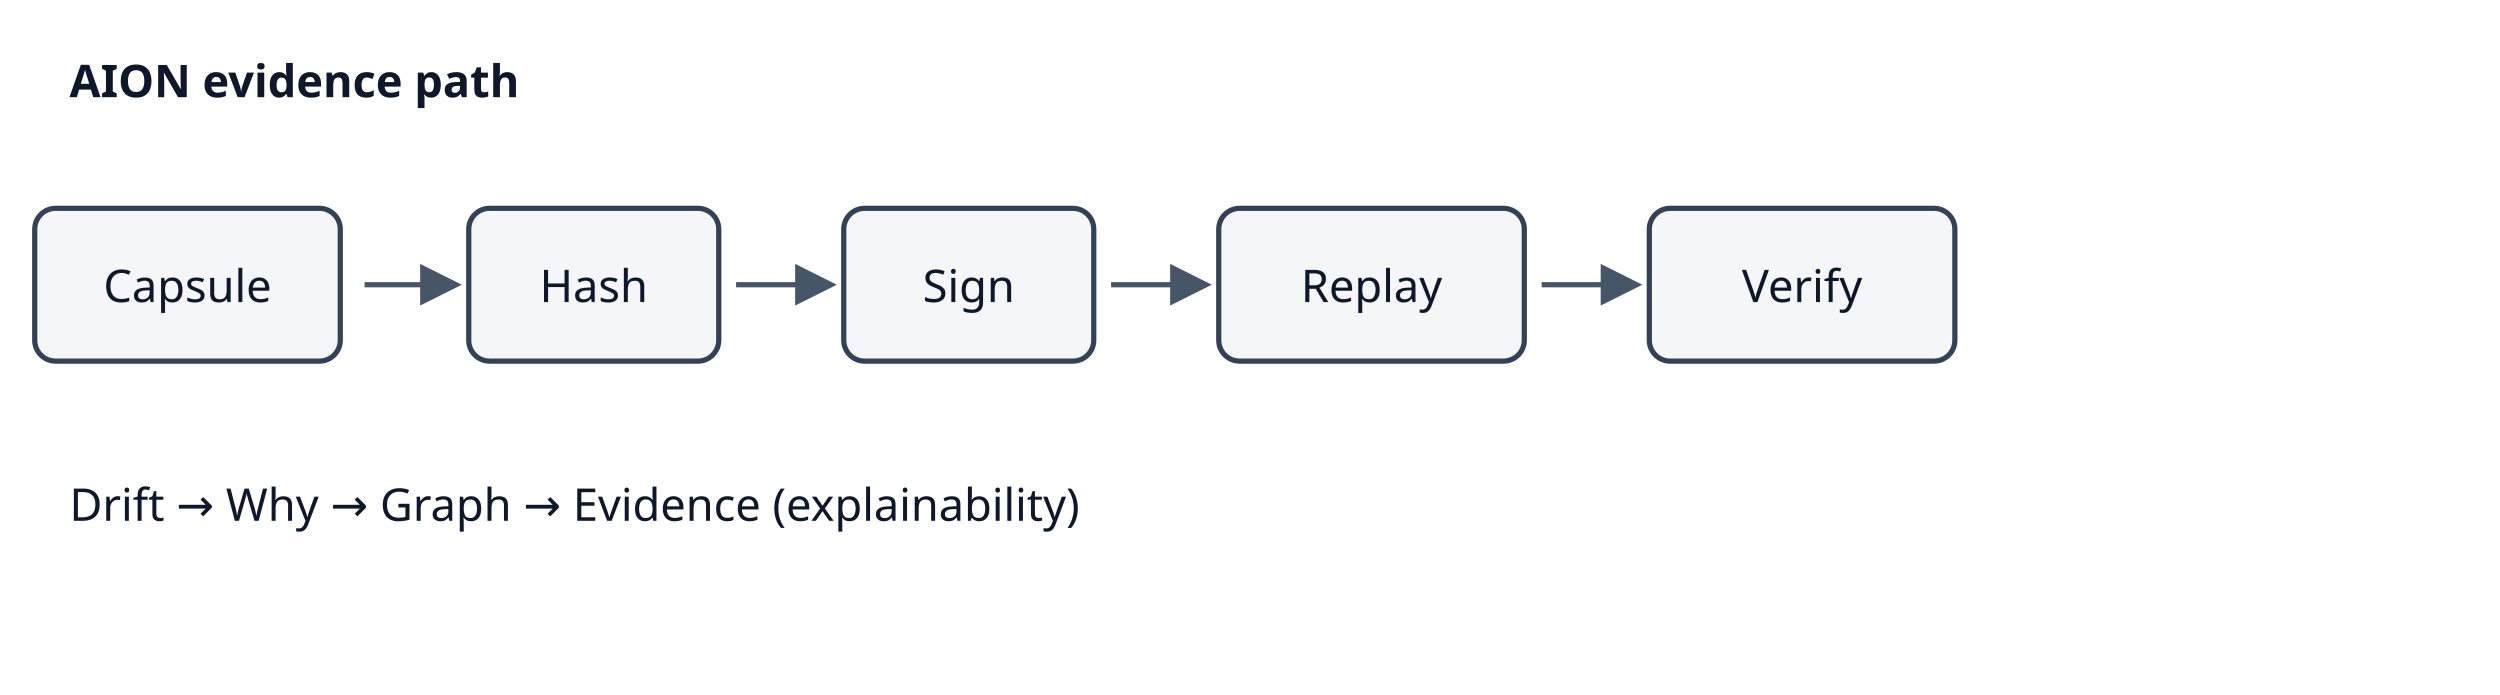
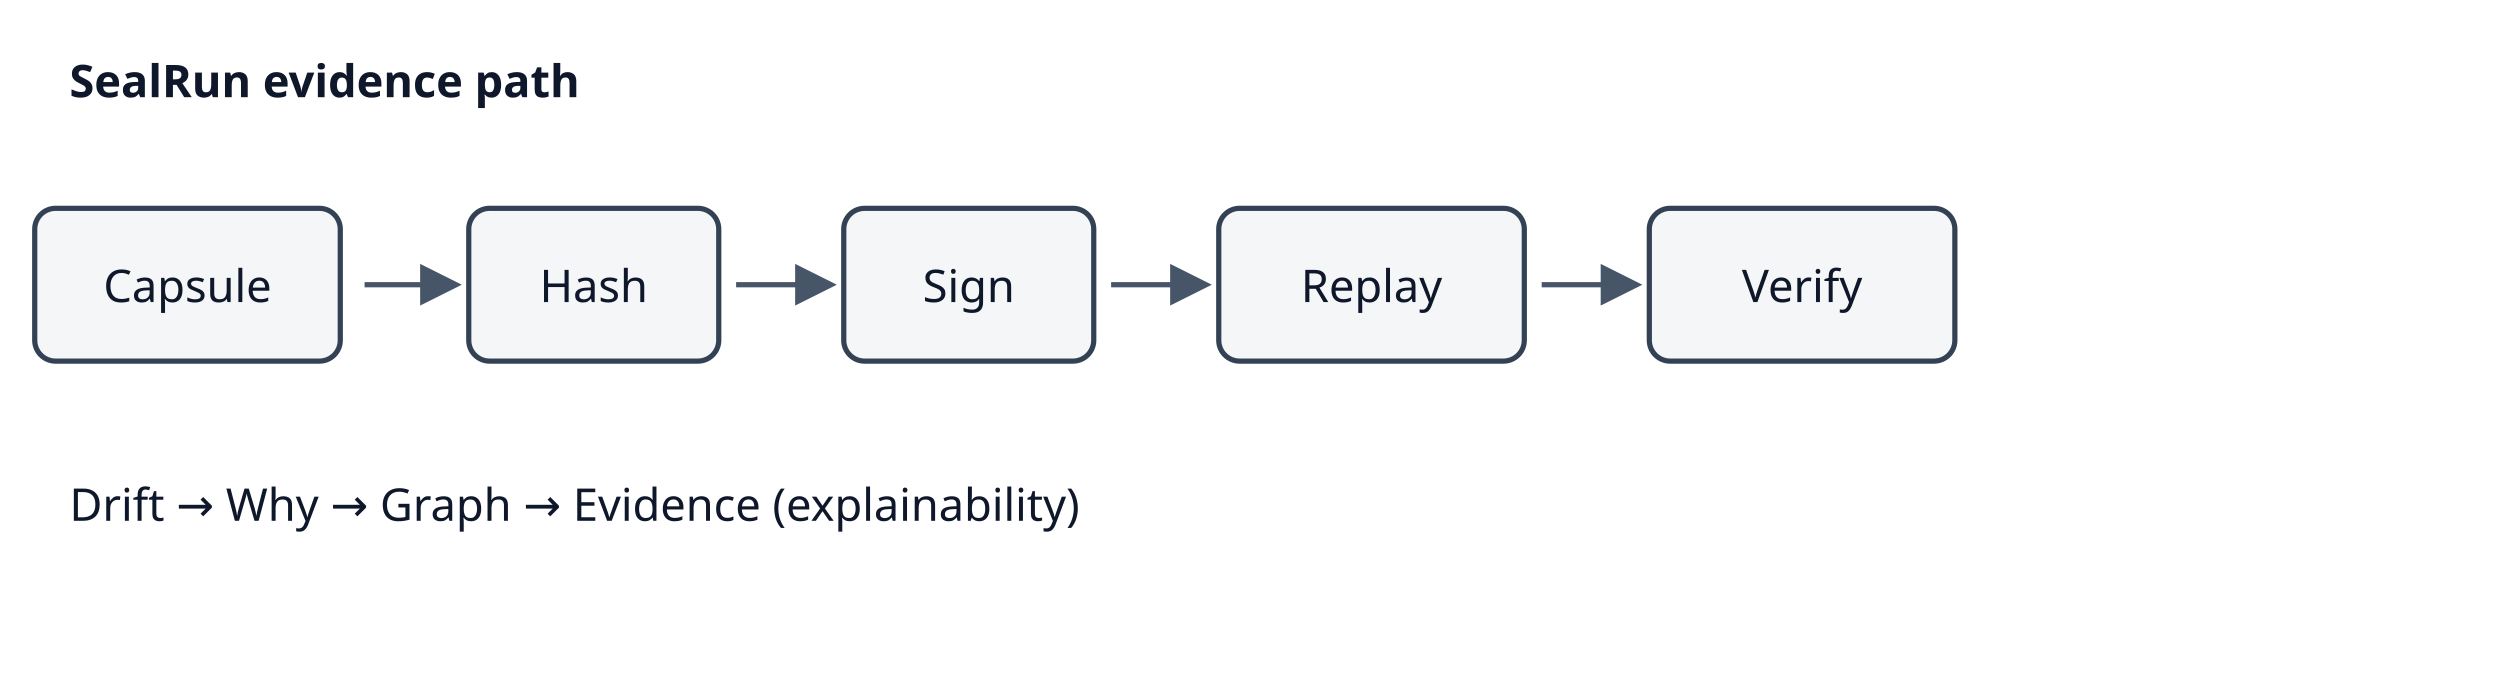
<svg xmlns="http://www.w3.org/2000/svg" width="720" height="200" viewBox="0 0 720 200" role="img" aria-label="Capsule to hash sign replay verify">
  <defs>
    <style>
      .box { fill: #f4f6f8; stroke: #334155; stroke-width: 1.5; rx: 6; }
      .lbl { font-family: system-ui, Segoe UI, sans-serif; font-size: 13px; fill: #0f172a; }
      .arr { stroke: #475569; stroke-width: 1.5; fill: none; marker-end: url(#m); }
    </style>
    <marker id="m" markerWidth="8" markerHeight="8" refX="6" refY="4" orient="auto">
      <path d="M0,0 L8,4 L0,8 z" fill="#475569" />
    </marker>
  </defs>
  <rect class="box" x="10" y="60" width="88" height="44" />
  <text class="lbl" x="54" y="87" text-anchor="middle">Capsule</text>
  <path class="arr" d="M105 82 H130" />
  <rect class="box" x="135" y="60" width="72" height="44" />
  <text class="lbl" x="171" y="87" text-anchor="middle">Hash</text>
  <path class="arr" d="M212 82 H238" />
  <rect class="box" x="243" y="60" width="72" height="44" />
  <text class="lbl" x="279" y="87" text-anchor="middle">Sign</text>
  <path class="arr" d="M320 82 H346" />
  <rect class="box" x="351" y="60" width="88" height="44" />
  <text class="lbl" x="395" y="87" text-anchor="middle">Replay</text>
  <path class="arr" d="M444 82 H470" />
  <rect class="box" x="475" y="60" width="88" height="44" />
  <text class="lbl" x="519" y="87" text-anchor="middle">Verify</text>
-   <text class="lbl" x="20" y="28" font-weight="600">AION evidence path</text>
+   <text class="lbl" x="20" y="28" font-weight="600">SealRun evidence path</text>
  <text class="lbl" x="20" y="150" font-size="11" fill="#64748b">Drift → Why → Graph → Evidence (explainability)</text>
</svg>
